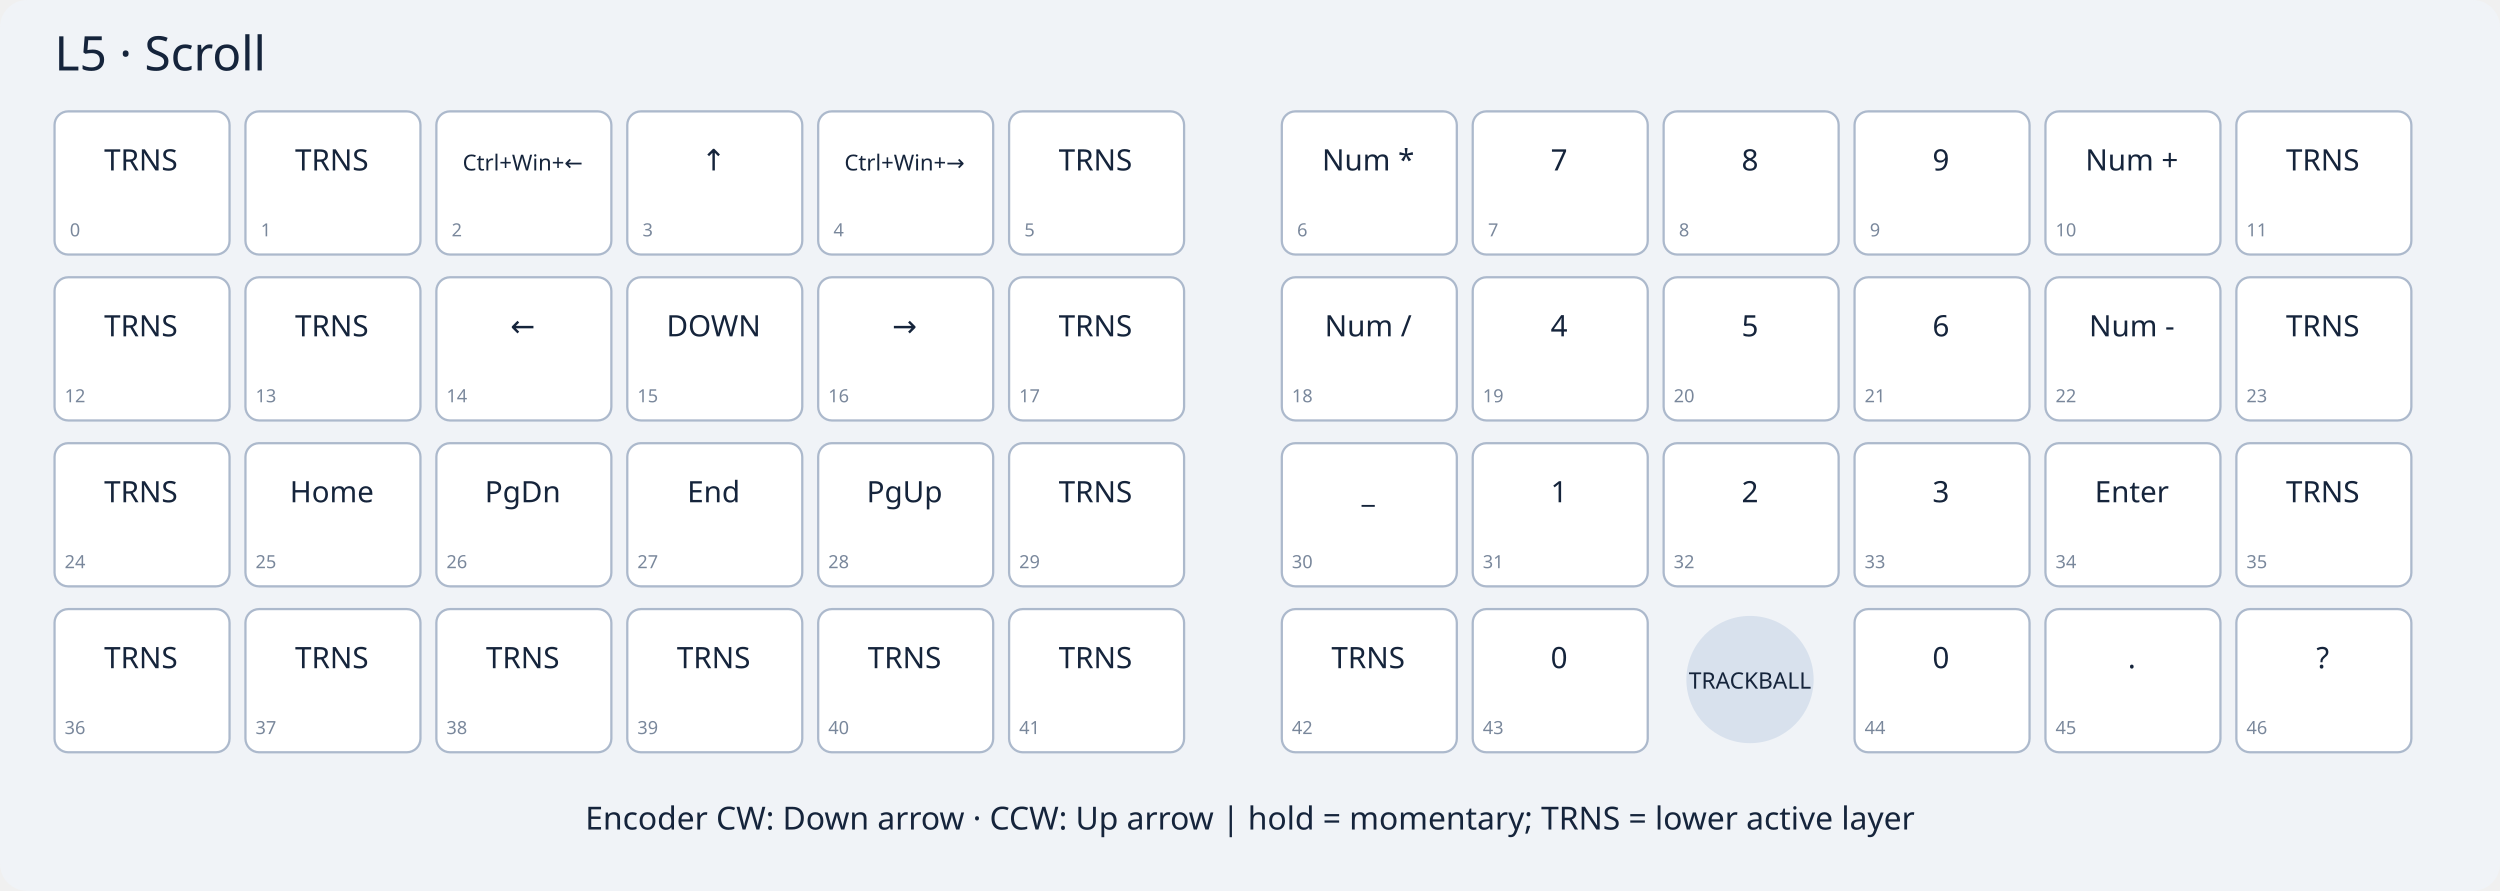
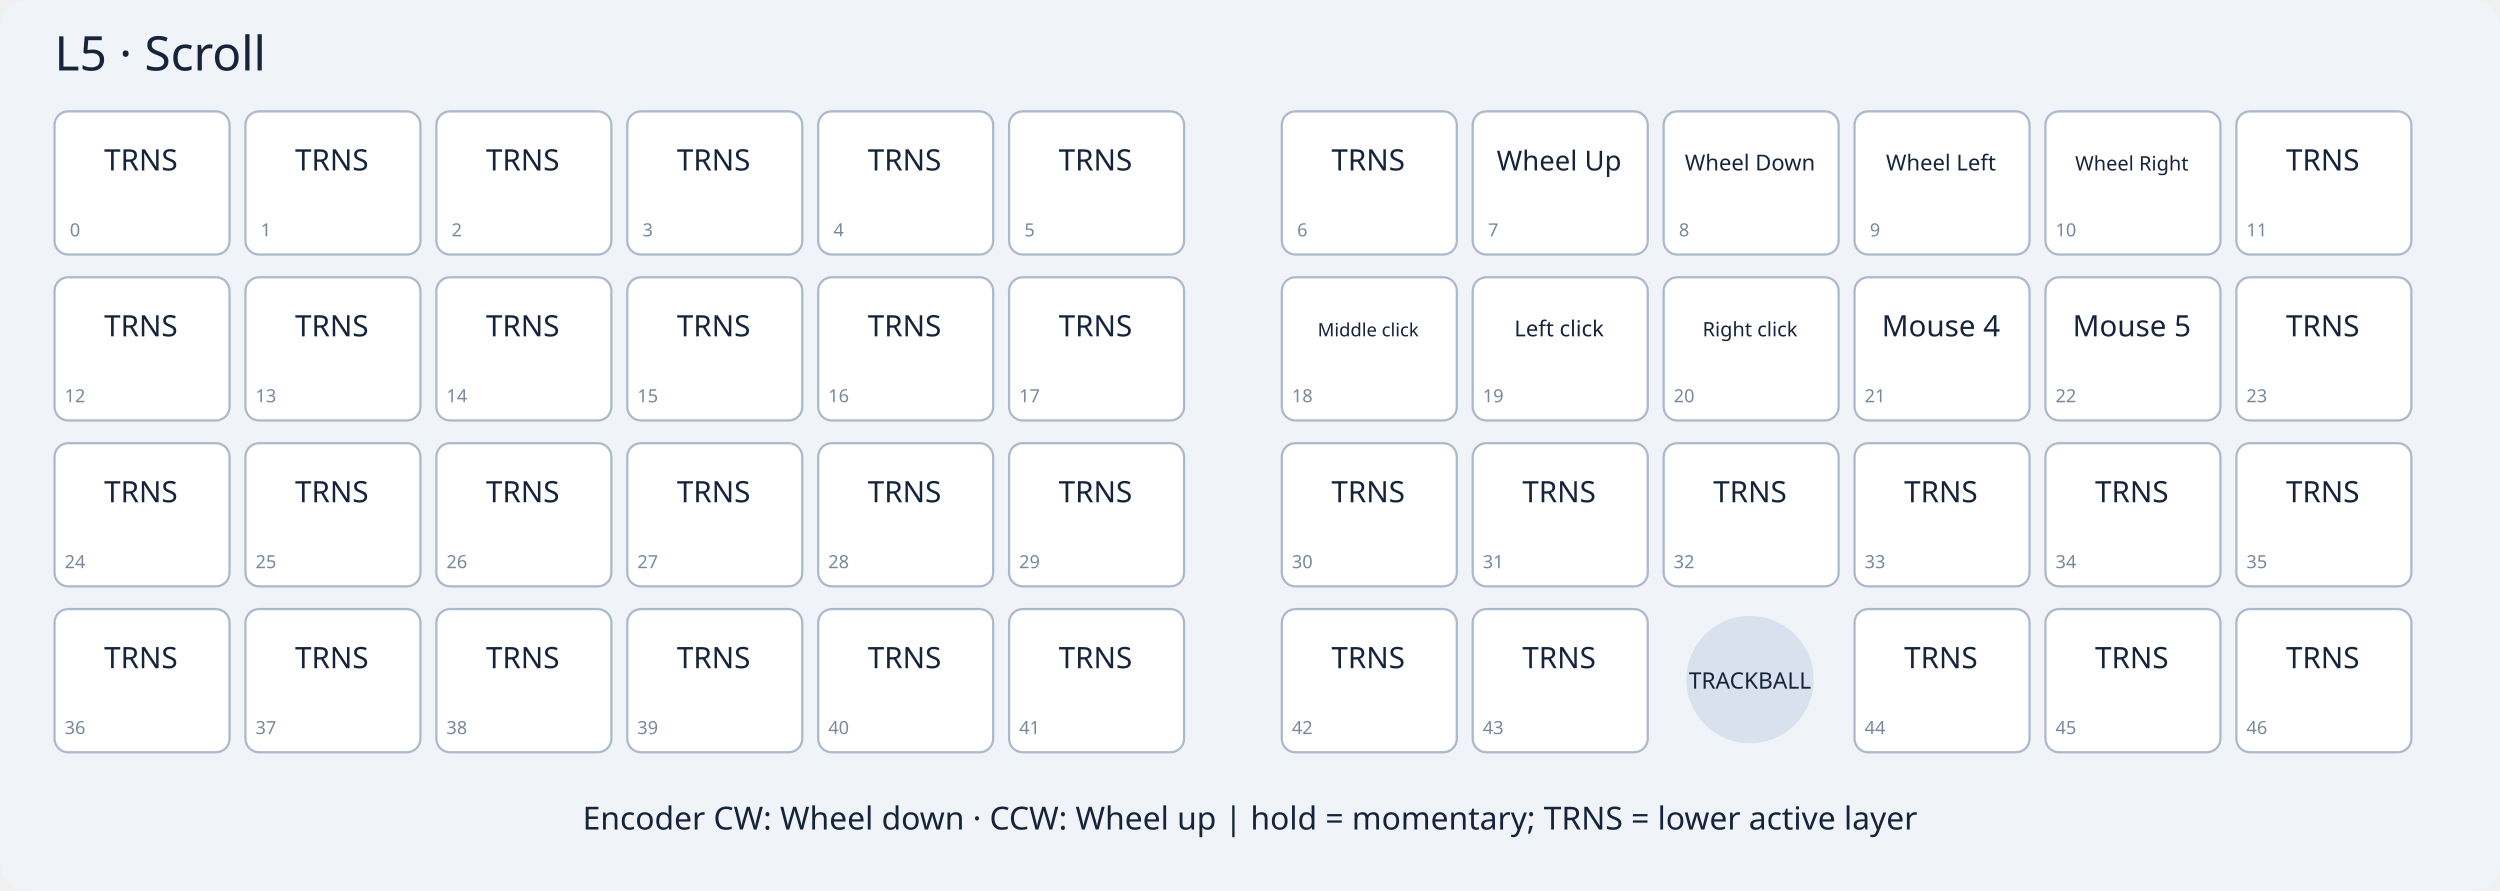
<svg xmlns="http://www.w3.org/2000/svg" width="1100" height="392" viewBox="0 0 1100 392">
  <rect width="1100" height="392" rx="12" fill="#f0f3f7" />
  <text x="24" y="31" font-family="sans-serif" font-size="21" fill="#15243b">L5 · Scroll</text>
  <g font-family="sans-serif" fill="#15243b" text-anchor="middle">
    <g>
      <rect x="24" y="49" width="77" height="63" rx="6" fill="white" stroke="#acb9cc" />
      <text x="62" y="75" font-size="13">TRNS</text>
      <text x="33" y="104" font-size="8" fill="#79879b">0</text>
    </g>
    <g>
      <rect x="108" y="49" width="77" height="63" rx="6" fill="white" stroke="#acb9cc" />
      <text x="146" y="75" font-size="13">TRNS</text>
      <text x="117" y="104" font-size="8" fill="#79879b">1</text>
    </g>
    <g>
      <rect x="192" y="49" width="77" height="63" rx="6" fill="white" stroke="#acb9cc" />
-       <text x="230" y="75" font-size="9.7">Ctrl+Win+←</text>
+       <text x="230" y="75" font-size="13">TRNS</text>
      <text x="201" y="104" font-size="8" fill="#79879b">2</text>
    </g>
    <g>
      <rect x="276" y="49" width="77" height="63" rx="6" fill="white" stroke="#acb9cc" />
-       <text x="314" y="75" font-size="13">↑</text>
+       <text x="314" y="75" font-size="13">TRNS</text>
      <text x="285" y="104" font-size="8" fill="#79879b">3</text>
    </g>
    <g>
      <rect x="360" y="49" width="77" height="63" rx="6" fill="white" stroke="#acb9cc" />
-       <text x="398" y="75" font-size="9.7">Ctrl+Win+→</text>
+       <text x="398" y="75" font-size="13">TRNS</text>
      <text x="369" y="104" font-size="8" fill="#79879b">4</text>
    </g>
    <g>
      <rect x="444" y="49" width="77" height="63" rx="6" fill="white" stroke="#acb9cc" />
      <text x="482" y="75" font-size="13">TRNS</text>
      <text x="453" y="104" font-size="8" fill="#79879b">5</text>
    </g>
    <g>
      <rect x="564" y="49" width="77" height="63" rx="6" fill="white" stroke="#acb9cc" />
-       <text x="602" y="75" font-size="13">Num *</text>
+       <text x="602" y="75" font-size="13">TRNS</text>
      <text x="573" y="104" font-size="8" fill="#79879b">6</text>
    </g>
    <g>
      <rect x="648" y="49" width="77" height="63" rx="6" fill="white" stroke="#acb9cc" />
-       <text x="686" y="75" font-size="13">7</text>
+       <text x="686" y="75" font-size="12.1">Wheel Up</text>
      <text x="657" y="104" font-size="8" fill="#79879b">7</text>
    </g>
    <g>
      <rect x="732" y="49" width="77" height="63" rx="6" fill="white" stroke="#acb9cc" />
-       <text x="770" y="75" font-size="13">8</text>
+       <text x="770" y="75" font-size="9.7">Wheel Down</text>
      <text x="741" y="104" font-size="8" fill="#79879b">8</text>
    </g>
    <g>
      <rect x="816" y="49" width="77" height="63" rx="6" fill="white" stroke="#acb9cc" />
-       <text x="854" y="75" font-size="13">9</text>
+       <text x="854" y="75" font-size="9.7">Wheel Left</text>
      <text x="825" y="104" font-size="8" fill="#79879b">9</text>
    </g>
    <g>
      <rect x="900" y="49" width="77" height="63" rx="6" fill="white" stroke="#acb9cc" />
-       <text x="938" y="75" font-size="13">Num +</text>
+       <text x="938" y="75" font-size="8.8">Wheel Right</text>
      <text x="909" y="104" font-size="8" fill="#79879b">10</text>
    </g>
    <g>
      <rect x="984" y="49" width="77" height="63" rx="6" fill="white" stroke="#acb9cc" />
      <text x="1022" y="75" font-size="13">TRNS</text>
      <text x="993" y="104" font-size="8" fill="#79879b">11</text>
    </g>
    <g>
      <rect x="24" y="122" width="77" height="63" rx="6" fill="white" stroke="#acb9cc" />
      <text x="62" y="148" font-size="13">TRNS</text>
      <text x="33" y="177" font-size="8" fill="#79879b">12</text>
    </g>
    <g>
      <rect x="108" y="122" width="77" height="63" rx="6" fill="white" stroke="#acb9cc" />
      <text x="146" y="148" font-size="13">TRNS</text>
      <text x="117" y="177" font-size="8" fill="#79879b">13</text>
    </g>
    <g>
      <rect x="192" y="122" width="77" height="63" rx="6" fill="white" stroke="#acb9cc" />
-       <text x="230" y="148" font-size="13">←</text>
+       <text x="230" y="148" font-size="13">TRNS</text>
      <text x="201" y="177" font-size="8" fill="#79879b">14</text>
    </g>
    <g>
      <rect x="276" y="122" width="77" height="63" rx="6" fill="white" stroke="#acb9cc" />
-       <text x="314" y="148" font-size="13">DOWN</text>
+       <text x="314" y="148" font-size="13">TRNS</text>
      <text x="285" y="177" font-size="8" fill="#79879b">15</text>
    </g>
    <g>
      <rect x="360" y="122" width="77" height="63" rx="6" fill="white" stroke="#acb9cc" />
-       <text x="398" y="148" font-size="13">→</text>
+       <text x="398" y="148" font-size="13">TRNS</text>
      <text x="369" y="177" font-size="8" fill="#79879b">16</text>
    </g>
    <g>
      <rect x="444" y="122" width="77" height="63" rx="6" fill="white" stroke="#acb9cc" />
      <text x="482" y="148" font-size="13">TRNS</text>
      <text x="453" y="177" font-size="8" fill="#79879b">17</text>
    </g>
    <g>
      <rect x="564" y="122" width="77" height="63" rx="6" fill="white" stroke="#acb9cc" />
-       <text x="602" y="148" font-size="13">Num /</text>
+       <text x="602" y="148" font-size="8.1">Middle click</text>
      <text x="573" y="177" font-size="8" fill="#79879b">18</text>
    </g>
    <g>
      <rect x="648" y="122" width="77" height="63" rx="6" fill="white" stroke="#acb9cc" />
-       <text x="686" y="148" font-size="13">4</text>
+       <text x="686" y="148" font-size="9.7">Left click</text>
      <text x="657" y="177" font-size="8" fill="#79879b">19</text>
    </g>
    <g>
      <rect x="732" y="122" width="77" height="63" rx="6" fill="white" stroke="#acb9cc" />
-       <text x="770" y="148" font-size="13">5</text>
+       <text x="770" y="148" font-size="8.8">Right click</text>
      <text x="741" y="177" font-size="8" fill="#79879b">20</text>
    </g>
    <g>
      <rect x="816" y="122" width="77" height="63" rx="6" fill="white" stroke="#acb9cc" />
-       <text x="854" y="148" font-size="13">6</text>
+       <text x="854" y="148" font-size="13">Mouse 4</text>
      <text x="825" y="177" font-size="8" fill="#79879b">21</text>
    </g>
    <g>
      <rect x="900" y="122" width="77" height="63" rx="6" fill="white" stroke="#acb9cc" />
-       <text x="938" y="148" font-size="13">Num -</text>
+       <text x="938" y="148" font-size="13">Mouse 5</text>
      <text x="909" y="177" font-size="8" fill="#79879b">22</text>
    </g>
    <g>
      <rect x="984" y="122" width="77" height="63" rx="6" fill="white" stroke="#acb9cc" />
      <text x="1022" y="148" font-size="13">TRNS</text>
      <text x="993" y="177" font-size="8" fill="#79879b">23</text>
    </g>
    <g>
      <rect x="24" y="195" width="77" height="63" rx="6" fill="white" stroke="#acb9cc" />
      <text x="62" y="221" font-size="13">TRNS</text>
      <text x="33" y="250" font-size="8" fill="#79879b">24</text>
    </g>
    <g>
      <rect x="108" y="195" width="77" height="63" rx="6" fill="white" stroke="#acb9cc" />
-       <text x="146" y="221" font-size="13">Home</text>
+       <text x="146" y="221" font-size="13">TRNS</text>
      <text x="117" y="250" font-size="8" fill="#79879b">25</text>
    </g>
    <g>
      <rect x="192" y="195" width="77" height="63" rx="6" fill="white" stroke="#acb9cc" />
-       <text x="230" y="221" font-size="13">PgDn</text>
+       <text x="230" y="221" font-size="13">TRNS</text>
      <text x="201" y="250" font-size="8" fill="#79879b">26</text>
    </g>
    <g>
      <rect x="276" y="195" width="77" height="63" rx="6" fill="white" stroke="#acb9cc" />
-       <text x="314" y="221" font-size="13">End</text>
+       <text x="314" y="221" font-size="13">TRNS</text>
      <text x="285" y="250" font-size="8" fill="#79879b">27</text>
    </g>
    <g>
      <rect x="360" y="195" width="77" height="63" rx="6" fill="white" stroke="#acb9cc" />
-       <text x="398" y="221" font-size="13">PgUp</text>
+       <text x="398" y="221" font-size="13">TRNS</text>
      <text x="369" y="250" font-size="8" fill="#79879b">28</text>
    </g>
    <g>
      <rect x="444" y="195" width="77" height="63" rx="6" fill="white" stroke="#acb9cc" />
      <text x="482" y="221" font-size="13">TRNS</text>
      <text x="453" y="250" font-size="8" fill="#79879b">29</text>
    </g>
    <g>
      <rect x="564" y="195" width="77" height="63" rx="6" fill="white" stroke="#acb9cc" />
-       <text x="602" y="221" font-size="13">_</text>
+       <text x="602" y="221" font-size="13">TRNS</text>
      <text x="573" y="250" font-size="8" fill="#79879b">30</text>
    </g>
    <g>
      <rect x="648" y="195" width="77" height="63" rx="6" fill="white" stroke="#acb9cc" />
-       <text x="686" y="221" font-size="13">1</text>
+       <text x="686" y="221" font-size="13">TRNS</text>
      <text x="657" y="250" font-size="8" fill="#79879b">31</text>
    </g>
    <g>
      <rect x="732" y="195" width="77" height="63" rx="6" fill="white" stroke="#acb9cc" />
-       <text x="770" y="221" font-size="13">2</text>
+       <text x="770" y="221" font-size="13">TRNS</text>
      <text x="741" y="250" font-size="8" fill="#79879b">32</text>
    </g>
    <g>
      <rect x="816" y="195" width="77" height="63" rx="6" fill="white" stroke="#acb9cc" />
-       <text x="854" y="221" font-size="13">3</text>
+       <text x="854" y="221" font-size="13">TRNS</text>
      <text x="825" y="250" font-size="8" fill="#79879b">33</text>
    </g>
    <g>
      <rect x="900" y="195" width="77" height="63" rx="6" fill="white" stroke="#acb9cc" />
-       <text x="938" y="221" font-size="13">Enter</text>
+       <text x="938" y="221" font-size="13">TRNS</text>
      <text x="909" y="250" font-size="8" fill="#79879b">34</text>
    </g>
    <g>
      <rect x="984" y="195" width="77" height="63" rx="6" fill="white" stroke="#acb9cc" />
      <text x="1022" y="221" font-size="13">TRNS</text>
      <text x="993" y="250" font-size="8" fill="#79879b">35</text>
    </g>
    <g>
      <rect x="24" y="268" width="77" height="63" rx="6" fill="white" stroke="#acb9cc" />
      <text x="62" y="294" font-size="13">TRNS</text>
      <text x="33" y="323" font-size="8" fill="#79879b">36</text>
    </g>
    <g>
      <rect x="108" y="268" width="77" height="63" rx="6" fill="white" stroke="#acb9cc" />
      <text x="146" y="294" font-size="13">TRNS</text>
      <text x="117" y="323" font-size="8" fill="#79879b">37</text>
    </g>
    <g>
      <rect x="192" y="268" width="77" height="63" rx="6" fill="white" stroke="#acb9cc" />
      <text x="230" y="294" font-size="13">TRNS</text>
      <text x="201" y="323" font-size="8" fill="#79879b">38</text>
    </g>
    <g>
      <rect x="276" y="268" width="77" height="63" rx="6" fill="white" stroke="#acb9cc" />
      <text x="314" y="294" font-size="13">TRNS</text>
      <text x="285" y="323" font-size="8" fill="#79879b">39</text>
    </g>
    <g>
      <rect x="360" y="268" width="77" height="63" rx="6" fill="white" stroke="#acb9cc" />
      <text x="398" y="294" font-size="13">TRNS</text>
      <text x="369" y="323" font-size="8" fill="#79879b">40</text>
    </g>
    <g>
      <rect x="444" y="268" width="77" height="63" rx="6" fill="white" stroke="#acb9cc" />
      <text x="482" y="294" font-size="13">TRNS</text>
      <text x="453" y="323" font-size="8" fill="#79879b">41</text>
    </g>
    <g>
      <rect x="564" y="268" width="77" height="63" rx="6" fill="white" stroke="#acb9cc" />
      <text x="602" y="294" font-size="13">TRNS</text>
      <text x="573" y="323" font-size="8" fill="#79879b">42</text>
    </g>
    <g>
      <rect x="648" y="268" width="77" height="63" rx="6" fill="white" stroke="#acb9cc" />
-       <text x="686" y="294" font-size="13">0</text>
+       <text x="686" y="294" font-size="13">TRNS</text>
      <text x="657" y="323" font-size="8" fill="#79879b">43</text>
    </g>
    <circle cx="770" cy="299" r="28" fill="#d8e1ed" />
    <text x="770" y="303" font-size="10">TRACKBALL</text>
    <g>
      <rect x="816" y="268" width="77" height="63" rx="6" fill="white" stroke="#acb9cc" />
-       <text x="854" y="294" font-size="13">0</text>
+       <text x="854" y="294" font-size="13">TRNS</text>
      <text x="825" y="323" font-size="8" fill="#79879b">44</text>
    </g>
    <g>
      <rect x="900" y="268" width="77" height="63" rx="6" fill="white" stroke="#acb9cc" />
-       <text x="938" y="294" font-size="13">.</text>
+       <text x="938" y="294" font-size="13">TRNS</text>
      <text x="909" y="323" font-size="8" fill="#79879b">45</text>
    </g>
    <g>
      <rect x="984" y="268" width="77" height="63" rx="6" fill="white" stroke="#acb9cc" />
-       <text x="1022" y="294" font-size="13">?</text>
+       <text x="1022" y="294" font-size="13">TRNS</text>
      <text x="993" y="323" font-size="8" fill="#79879b">46</text>
    </g>
-     <text x="550" y="365" font-size="14">Encoder CW: Down arrow · CCW: Up arrow | hold = momentary; TRNS = lower active layer</text>
+     <text x="550" y="365" font-size="14">Encoder CW: Wheel down · CCW: Wheel up | hold = momentary; TRNS = lower active layer</text>
  </g>
</svg>
